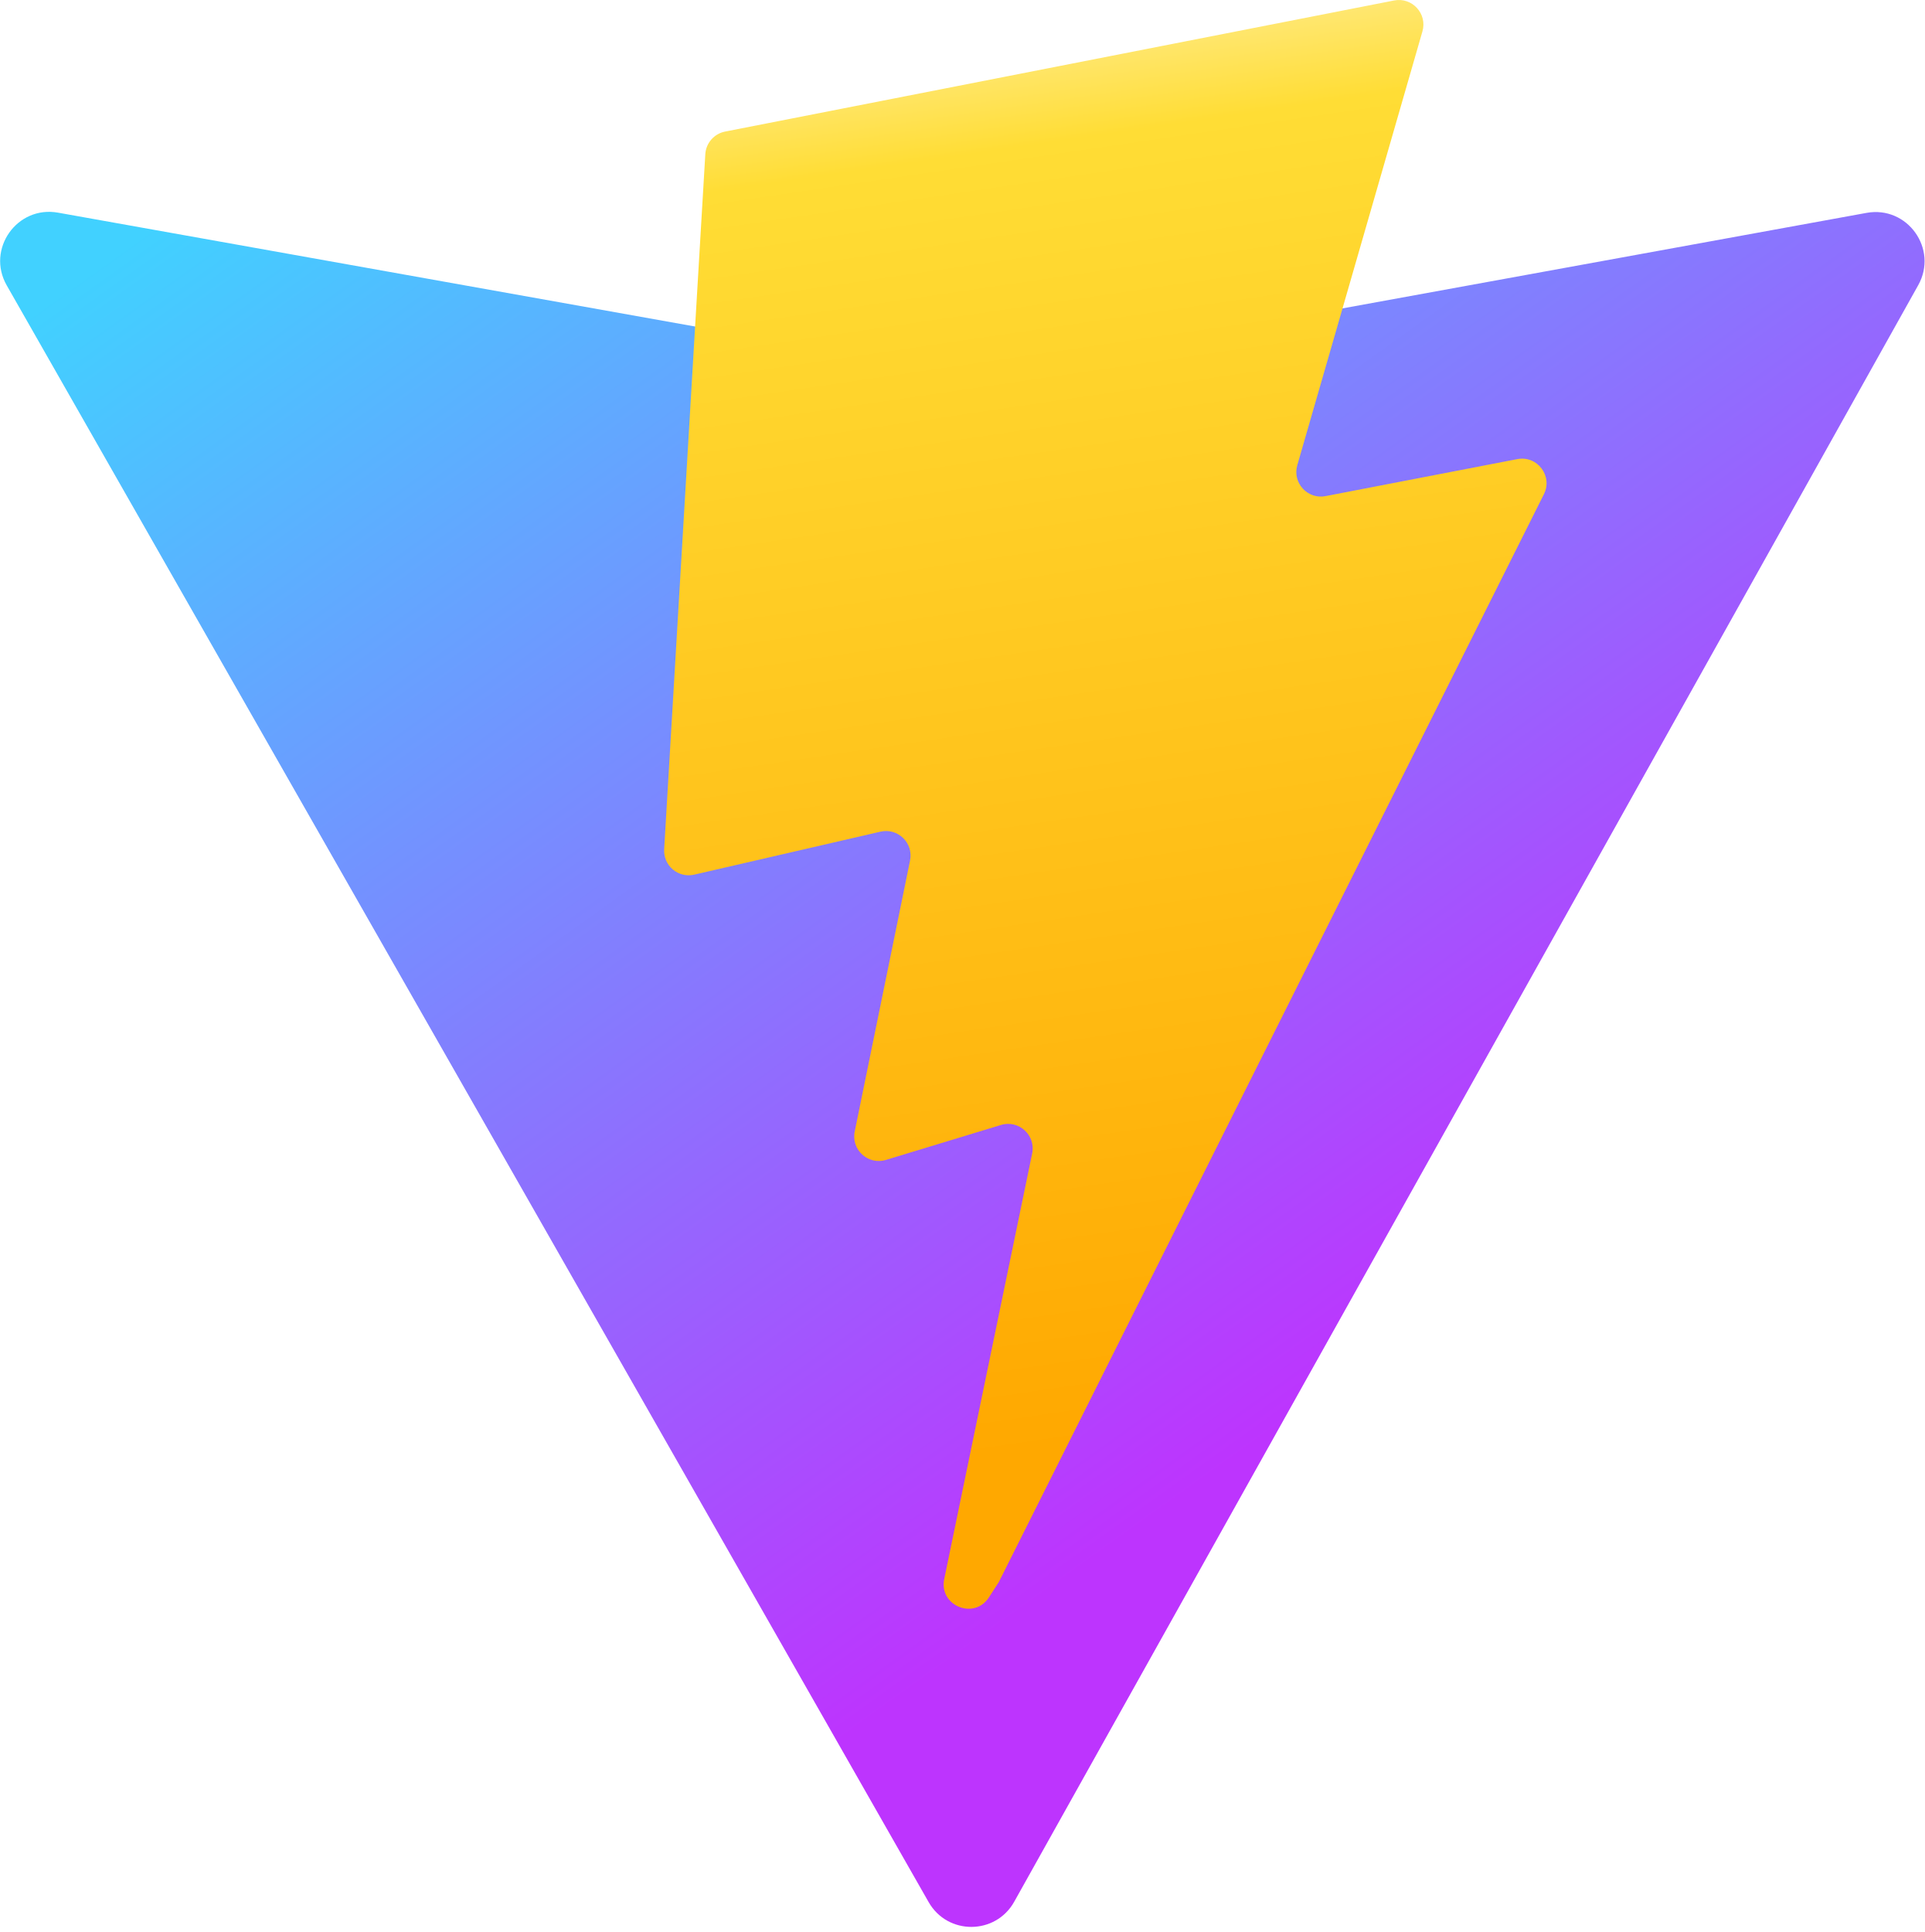
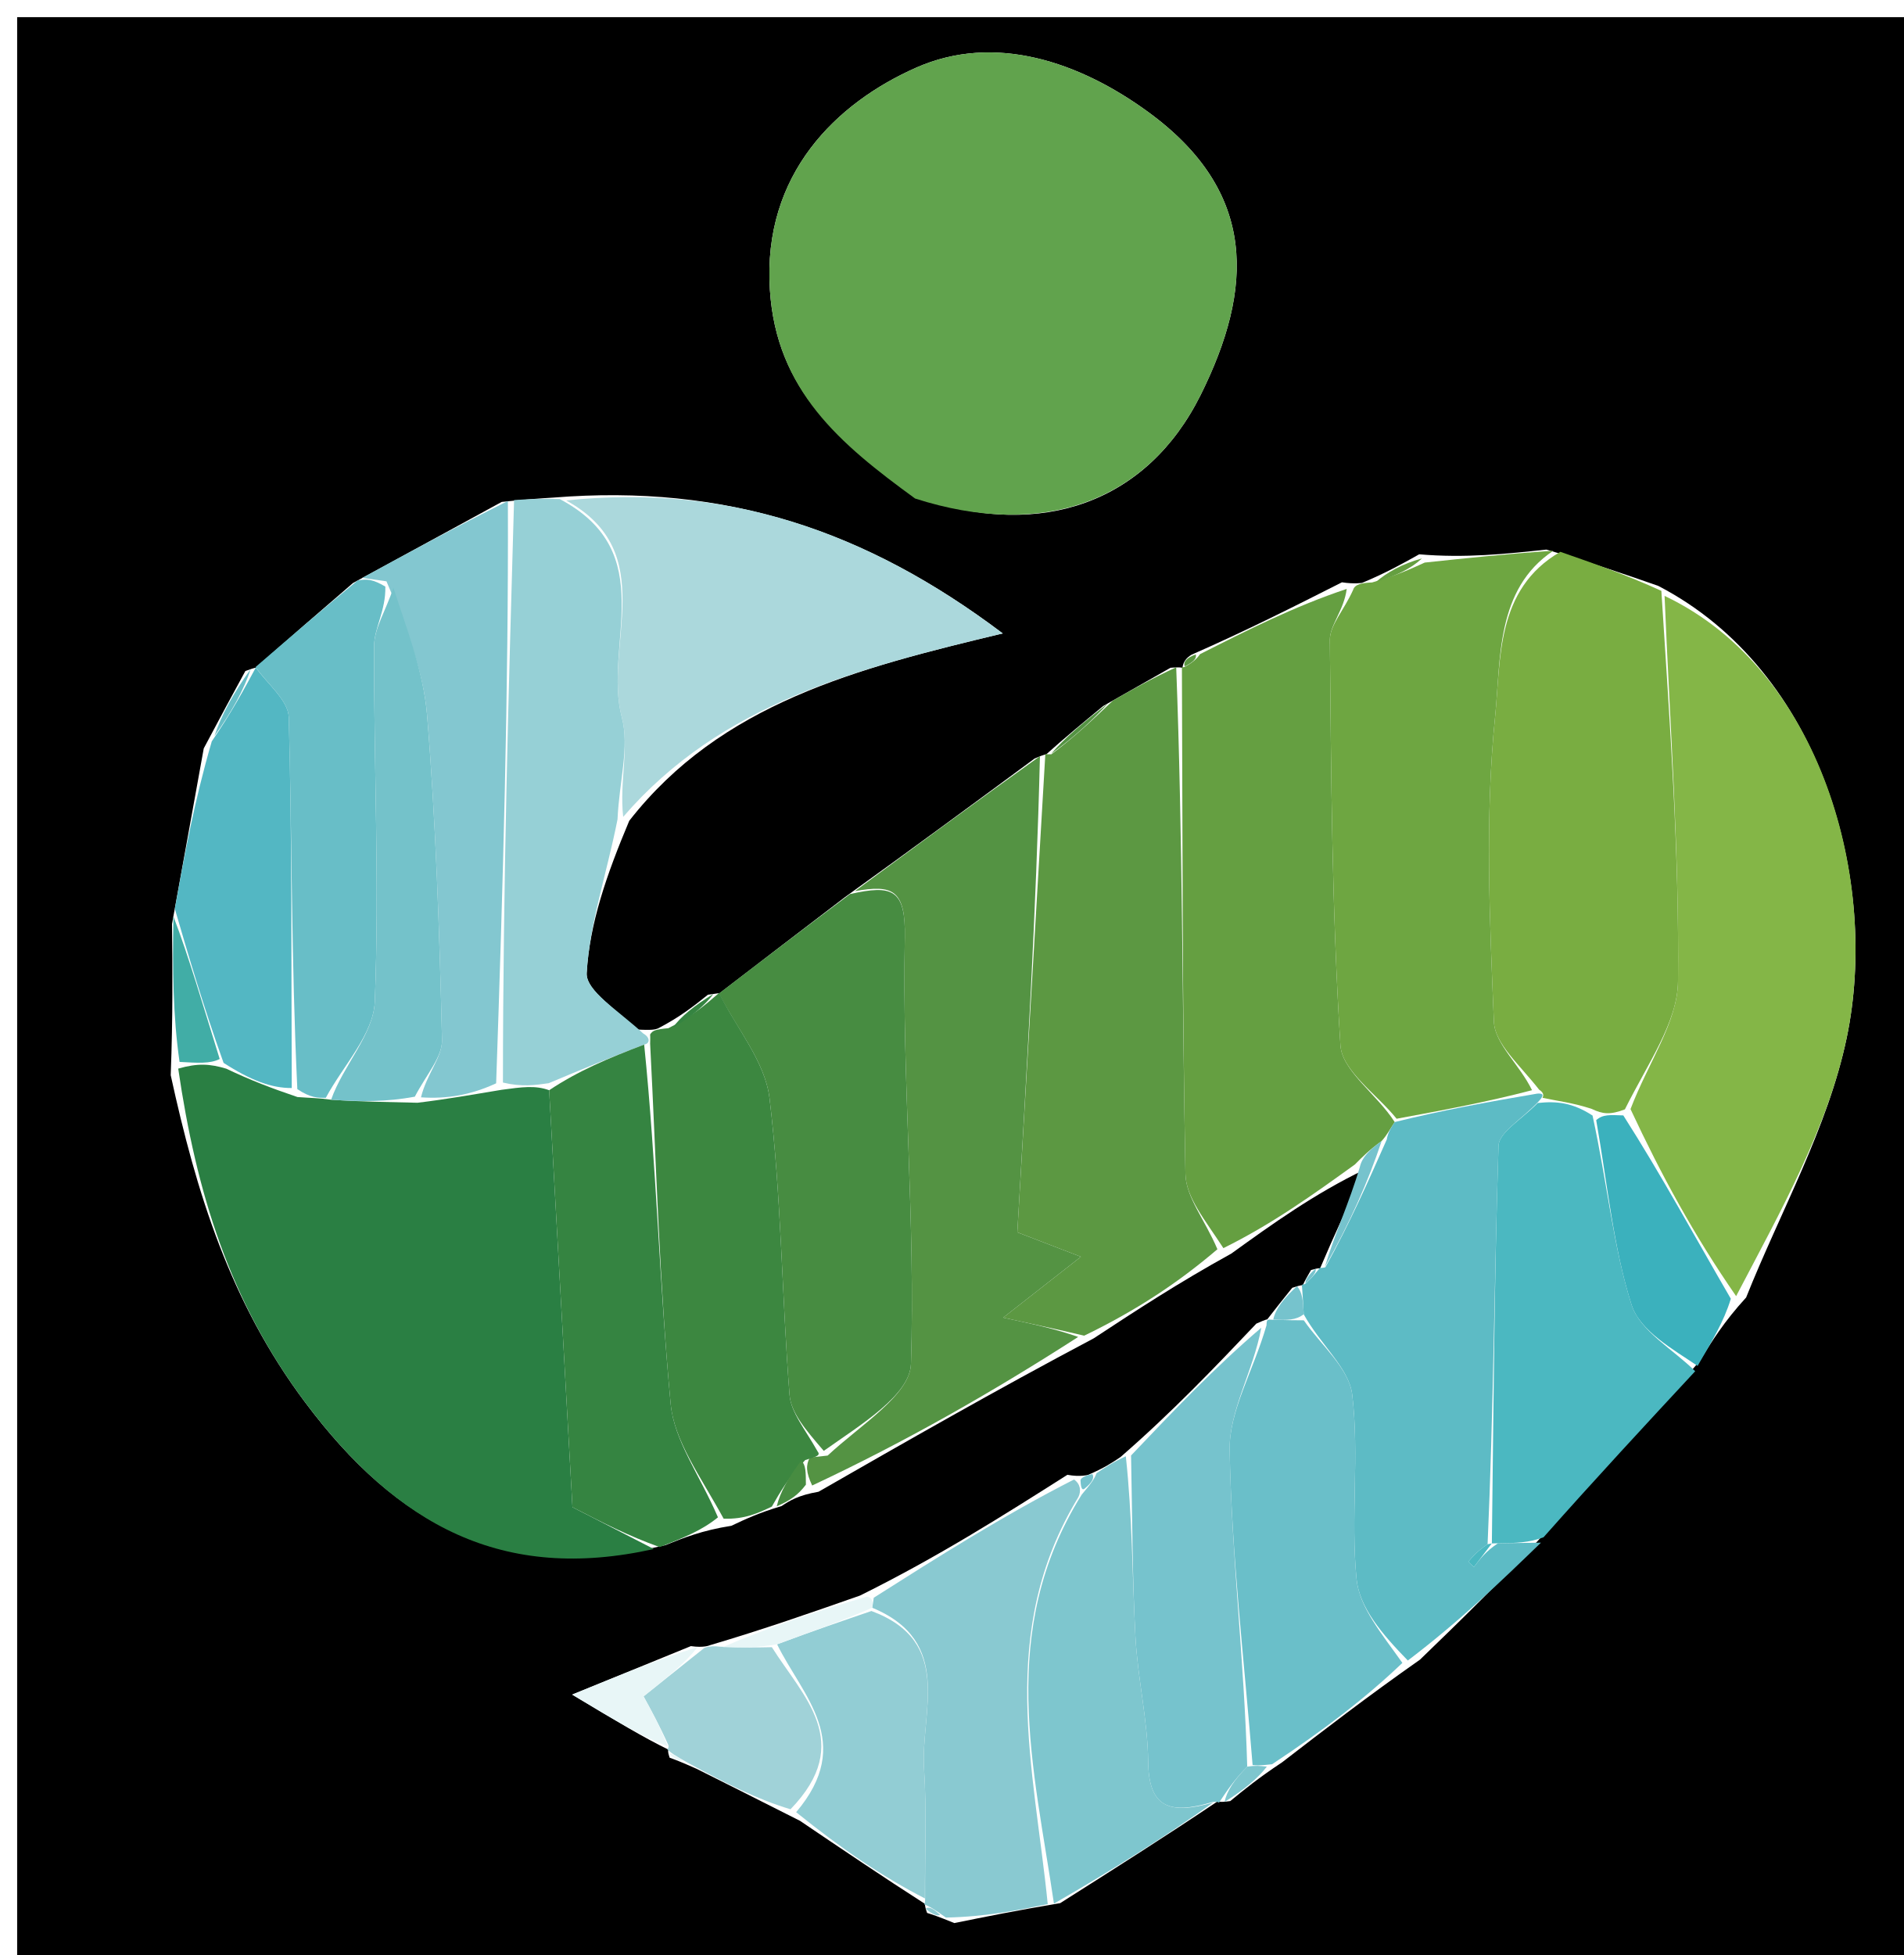
- <svg xmlns="http://www.w3.org/2000/svg" aria-hidden="true" role="img" class="iconify iconify--logos" width="31.88" height="32" preserveAspectRatio="xMidYMid meet" viewBox="0 0 256 257">
-   <defs>
-     <linearGradient id="IconifyId1813088fe1fbc01fb466" x1="-.828%" x2="57.636%" y1="7.652%" y2="78.411%">
-       <stop offset="0%" stop-color="#41D1FF" />
-       <stop offset="100%" stop-color="#BD34FE" />
-     </linearGradient>
-     <linearGradient id="IconifyId1813088fe1fbc01fb467" x1="43.376%" x2="50.316%" y1="2.242%" y2="89.03%">
-       <stop offset="0%" stop-color="#FFEA83" />
-       <stop offset="8.333%" stop-color="#FFDD35" />
-       <stop offset="100%" stop-color="#FFA800" />
-     </linearGradient>
-   </defs>
-   <path fill="url(#IconifyId1813088fe1fbc01fb466)" d="M255.153 37.938L134.897 252.976c-2.483 4.44-8.862 4.466-11.382.048L.875 37.958c-2.746-4.814 1.371-10.646 6.827-9.67l120.385 21.517a6.537 6.537 0 0 0 2.322-.004l117.867-21.483c5.438-.991 9.574 4.796 6.877 9.62Z" />
-   <path fill="url(#IconifyId1813088fe1fbc01fb467)" d="M185.432.063L96.44 17.501a3.268 3.268 0 0 0-2.634 3.014l-5.474 92.456a3.268 3.268 0 0 0 3.997 3.378l24.777-5.718c2.318-.535 4.413 1.507 3.936 3.838l-7.361 36.047c-.495 2.426 1.782 4.5 4.151 3.78l15.304-4.649c2.372-.72 4.652 1.36 4.15 3.788l-11.698 56.621c-.732 3.542 3.979 5.473 5.943 2.437l1.313-2.028l72.516-144.72c1.215-2.423-.88-5.186-3.54-4.672l-25.505 4.922c-2.396.462-4.435-1.77-3.759-4.114l16.646-57.705c.677-2.35-1.37-4.583-3.769-4.113Z" />
+ <svg xmlns="http://www.w3.org/2000/svg" version="1.1" id="Layer_1" x="0px" y="0px" width="100%" viewBox="0 0 111 114" enable-background="new 0 0 111 114" xml:space="preserve">
+   <path fill="#000000" opacity="1" stroke="none" d=" M67,115   C44.667,115 22.833,115 1,115   C1,77 1,39 1,1   C38,1 75,1 112,1   C112,39 112,77 112,115   C97.167,115 82.333,115 67,115  M75.973,74.948   C75.973,74.948 75.92,74.904 75.36,75.095   C74.873,75.7 74.386,76.306 73.902,76.937   C73.902,76.937 73.873,76.91 73.268,77.182   C70.832,79.745 68.396,82.308 65.347,84.962   C64.879,85.277 64.412,85.592 63.467,85.999   C63.467,85.999 63.002,86.139 62.247,85.999   C58.483,88.388 54.719,90.778 50.157,93.039   C47.353,94.022 44.55,95.005 41.388,95.939   C41.388,95.939 41.065,96.1 40.288,95.989   C38.408,96.757 36.528,97.524 33.366,98.815   C36.11,100.463 37.526,101.313 39.008,102.038   C39.008,102.038 38.882,101.973 39.05,102.494   C39.361,102.607 39.671,102.719 40.617,103.14   C42.411,104.038 44.204,104.937 46.656,106.177   C49.083,107.819 51.51,109.461 53.962,111.032   C53.962,111.032 53.889,111.049 54.066,111.547   C54.369,111.642 54.673,111.737 55.653,112.138   C57.469,111.77 59.285,111.402 61.826,110.976   C64.922,109.014 68.018,107.051 71.015,105.035   C71.015,105.035 71.088,105.12 71.746,105.024   C72.55,104.363 73.354,103.701 74.774,102.76   C77.241,100.857 79.708,98.955 82.811,96.776   C85.162,94.503 87.514,92.23 90.164,89.326   C93.062,86.204 95.961,83.081 99.139,79.339   C99.83,78.215 100.521,77.09 101.829,75.66   C103.838,70.629 106.595,65.756 107.691,60.534   C109.601,51.441 106.274,39.12 96.699,34.162   C94.798,33.5 92.897,32.839 90.178,32.048   C87.814,32.301 85.449,32.553 82.763,32.323   C81.802,32.862 80.841,33.401 79.439,33.987   C79.439,33.987 79.002,34.068 78.257,33.956   C75.499,35.352 72.741,36.748 69.487,38.178   C69.186,38.356 68.985,38.613 68.959,38.952   C68.959,38.952 68.926,38.884 68.26,38.94   C67.14,39.578 66.02,40.216 64.335,41.17   C63.207,42.101 62.079,43.031 60.999,44   C60.999,44 60.962,43.952 60.331,44.235   C56.839,46.811 53.346,49.388 49.29,52.303   C46.836,54.179 44.383,56.055 41.963,57.915   C41.963,57.915 41.925,57.908 41.283,58.005   C40.48,58.649 39.676,59.293 38.371,59.971   C38.214,60.03 38.056,60.088 37.092,60.03   C36.075,58.93 34.155,57.778 34.215,56.741   C34.382,53.854 35.371,51.014 36.696,47.862   C42.041,41.022 49.929,38.98 58.477,36.936   C50.484,30.905 42.311,28.206 32.266,29.016   C31.504,29.064 30.741,29.112 29.26,29.267   C26.549,30.743 23.837,32.22 20.583,33.999   C18.69,35.631 16.796,37.264 14.919,38.939   C14.919,38.939 14.931,38.902 14.309,39.129   C13.604,40.425 12.898,41.72 11.882,43.641   C11.32,46.759 10.757,49.876 10.032,53.878   C10.059,56.557 10.086,59.236 9.956,62.698   C11.446,69.511 13.393,75.895 17.791,81.769   C23.178,88.966 29.314,92.291 38.804,90.102   C39.866,89.673 40.927,89.244 42.652,88.972   C43.439,88.599 44.226,88.226 45.581,87.82   C46.055,87.508 46.529,87.197 47.736,86.986   C52.853,84.052 57.971,81.118 63.785,78.04   C66.226,76.436 68.667,74.832 71.808,73.098   C74.21,71.366 76.613,69.634 79.588,68.196   C78.694,70.116 77.801,72.037 76.977,73.974   C76.977,73.974 76.99,73.903 76.455,74.057   C76.275,74.367 76.096,74.677 75.973,74.948  M53.767,29.089   C60.772,31.447 66.903,29.297 70.024,23.02   C73.101,16.831 73.354,11.203 66.966,6.535   C62.96,3.608 58.014,1.916 53.427,3.945   C48.79,5.996 44.464,10.136 44.897,16.891   C45.275,22.783 48.973,25.873 53.767,29.089  z" />
+   <path fill="#61A34D" opacity="1" stroke="none" d=" M53.366,29.07   C48.973,25.873 45.275,22.783 44.897,16.891   C44.464,10.136 48.79,5.996 53.427,3.945   C58.014,1.916 62.96,3.608 66.966,6.535   C73.354,11.203 73.101,16.831 70.024,23.02   C66.903,29.297 60.772,31.447 53.366,29.07  z" />
+   <path fill="#2A7F43" opacity="1" stroke="none" d=" M38.13,90.326   C29.314,92.291 23.178,88.966 17.791,81.769   C13.393,75.895 11.446,69.511 10.393,62.313   C11.544,61.982 12.257,62.036 13.197,62.317   C14.623,62.998 15.822,63.452 17.348,63.971   C18.116,64.029 18.558,64.022 19.31,64.127   C21.076,64.248 22.531,64.257 24.347,64.304   C26.09,64.093 27.473,63.843 29.251,63.549   C30.432,63.39 31.216,63.276 32.025,63.573   C32.507,72.192 32.966,80.401 33.384,87.887   C35.123,88.781 36.627,89.553 38.13,90.326  z" />
+   <path fill="#659F41" opacity="1" stroke="none" d=" M69.983,38.144   C72.741,36.748 75.499,35.352 78.537,34.341   C78.376,35.592 77.545,36.46 77.553,37.321   C77.625,45.203 77.673,53.094 78.17,60.955   C78.264,62.445 80.304,63.812 81.335,65.43   C81.039,65.868 80.923,66.14 80.574,66.535   C79.854,67.054 79.434,67.478 79.015,67.902   C76.613,69.634 74.21,71.366 71.345,72.781   C70.273,71.132 69.158,69.81 69.132,68.467   C68.941,58.608 68.968,48.745 68.926,38.884   C68.926,38.884 68.959,38.952 69.136,38.861   C69.582,38.611 69.805,38.402 69.983,38.144  z" />
+   <path fill="#84B647" opacity="1" stroke="none" d=" M97.073,34.747   C106.274,39.12 109.601,51.441 107.691,60.534   C106.595,65.756 103.838,70.629 101.246,75.581   C98.774,72.01 96.885,68.518 95.087,64.674   C96.119,61.957 97.831,59.6 97.857,57.225   C97.936,49.736 97.382,42.24 97.073,34.747  z" />
+   <path fill="#79AD41" opacity="1" stroke="none" d=" M96.886,34.454   C97.382,42.24 97.936,49.736 97.857,57.225   C97.831,59.6 96.119,61.957 94.759,64.69   C93.904,65.015 93.468,64.972 92.819,64.66   C91.705,64.296 90.805,64.2 89.954,64.016   C90.003,63.928 90.074,63.739 89.759,63.542   C88.632,62.094 87.173,60.868 87.12,59.584   C86.874,53.656 86.591,47.667 87.19,41.788   C87.528,38.471 87.216,34.359 90.995,32.178   C92.897,32.839 94.798,33.5 96.886,34.454  z" />
+   <path fill="#5C9842" opacity="1" stroke="none" d=" M68.593,38.912   C68.968,48.745 68.941,58.608 69.132,68.467   C69.158,69.81 70.273,71.132 70.996,72.846   C68.667,74.832 66.226,76.436 63.226,77.886   C61.526,77.487 60.384,77.241 58.501,76.834   C60.293,75.431 61.421,74.548 63.035,73.284   C60.98,72.494 59.581,71.956 59.327,71.858   C59.894,62.171 60.428,53.062 60.962,43.952   C60.962,43.952 60.999,44 61.317,43.982   C62.722,42.927 63.811,41.89 64.899,40.854   C66.02,40.216 67.14,39.578 68.593,38.912  M65.505,46.467   C65.505,46.467 65.525,46.515 65.505,46.467  z" />
+   <path fill="#549343" opacity="1" stroke="none" d=" M60.647,44.093   C60.428,53.062 59.894,62.171 59.327,71.858   C59.581,71.956 60.98,72.494 63.035,73.284   C61.421,74.548 60.293,75.431 58.501,76.834   C60.384,77.241 61.526,77.487 62.877,77.959   C57.971,81.118 52.853,84.052 47.364,86.623   C46.994,85.845 46.995,85.429 47.224,84.991   C47.453,84.969 47.908,84.913 48.266,84.877   C50.198,83.074 53.066,81.348 53.124,79.533   C53.388,71.261 52.602,62.959 52.766,54.679   C52.822,51.836 52.036,51.583 49.854,51.964   C53.346,49.388 56.839,46.811 60.647,44.093  z" />
+   <path fill="#6EA641" opacity="1" stroke="none" d=" M90.587,32.113   C87.216,34.359 87.528,38.471 87.19,41.788   C86.591,47.667 86.874,53.656 87.12,59.584   C87.173,60.868 88.632,62.094 89.343,63.572   C86.644,64.278 84.045,64.757 81.446,65.236   C80.304,63.812 78.264,62.445 78.17,60.955   C77.673,53.094 77.625,45.203 77.553,37.321   C77.545,36.46 78.376,35.592 78.91,34.397   C79.002,34.068 79.439,33.987 80.017,33.964   C81.426,33.563 82.255,33.184 83.085,32.805   C85.449,32.553 87.814,32.301 90.587,32.113  z" />
+   <path fill="#5DBBC5" opacity="1" stroke="none" d=" M81.335,65.43   C84.045,64.757 86.644,64.278 89.658,63.769   C90.074,63.739 90.003,63.928 89.725,64.229   C88.73,65.289 87.416,66.028 87.39,66.81   C87.138,74.536 87.1,82.269 86.752,90.047   C86.207,90.413 85.908,90.731 85.629,91.065   C85.623,91.072 85.841,91.266 85.955,91.373   C86.303,90.915 86.651,90.457 87.358,89.992   C88.432,89.975 89.149,89.966 89.865,89.956   C87.514,92.23 85.162,94.503 82.101,96.829   C80.595,95.284 79.276,93.739 79.111,92.079   C78.756,88.518 79.284,84.862 78.857,81.317   C78.673,79.783 77.02,78.427 76.03,76.642   C75.99,75.83 75.955,75.367 75.92,74.904   C75.92,74.904 75.973,74.948 76.165,74.832   C76.568,74.445 76.779,74.174 76.99,73.903   C76.99,73.903 76.977,73.974 77.293,73.897   C78.698,71.36 79.786,68.901 80.875,66.442   C80.923,66.14 81.039,65.868 81.335,65.43  M82.505,92.465   C82.505,92.465 82.526,92.515 82.505,92.465  z" />
+   <path fill="#478C41" opacity="1" stroke="none" d=" M49.572,52.134   C52.036,51.583 52.822,51.836 52.766,54.679   C52.602,62.959 53.388,71.261 53.124,79.533   C53.066,81.348 50.198,83.074 48.04,84.603   C46.965,83.355 46.124,82.373 46.043,81.332   C45.592,75.568 45.565,69.761 44.875,64.031   C44.619,61.91 42.952,59.96 41.929,57.931   C44.383,56.055 46.836,54.179 49.572,52.134  z" />
+   <path fill="#ABD8DC" opacity="1" stroke="none" d=" M33.016,29.183   C42.311,28.206 50.484,30.905 58.477,36.936   C49.929,38.98 42.041,41.022 36.342,47.634   C36.112,45.545 36.717,43.558 36.266,41.849   C35.153,37.635 38.557,32.226 33.016,29.183  z" />
+   <path fill="#4BB8C1" opacity="1" stroke="none" d=" M90.015,89.641   C89.149,89.966 88.432,89.975 87.358,89.992   C87,90 87.001,90.001 87.001,90.001   C87.1,82.269 87.138,74.536 87.39,66.81   C87.416,66.028 88.73,65.289 89.675,64.317   C90.805,64.2 91.705,64.296 92.873,65.05   C93.765,69.182 94.087,72.751 95.149,76.086   C95.637,77.616 97.577,78.682 98.859,79.959   C95.961,83.081 93.062,86.204 90.015,89.641  z" />
+   <path fill="#96D0D6" opacity="1" stroke="none" d=" M32.641,29.1   C38.557,32.226 35.153,37.635 36.266,41.849   C36.717,43.558 36.112,45.545 36.012,47.78   C35.371,51.014 34.382,53.854 34.215,56.741   C34.155,57.778 36.075,58.93 37.51,60.264   C37.929,60.497 37.914,60.85 37.566,60.913   C35.479,61.706 33.74,62.434 32.001,63.163   C31.216,63.276 30.432,63.39 29.33,63.126   C29.335,51.551 29.657,40.355 29.979,29.159   C30.741,29.112 31.504,29.064 32.641,29.1  z" />
+   <path fill="#3C8740" opacity="1" stroke="none" d=" M37.914,60.85   C37.914,60.85 37.929,60.497 37.914,60.322   C38.056,60.088 38.214,60.03 38.977,59.956   C40.364,59.263 41.144,58.586 41.925,57.908   C41.925,57.908 41.963,57.915 41.946,57.923   C42.952,59.96 44.619,61.91 44.875,64.031   C45.565,69.761 45.592,75.568 46.043,81.332   C46.124,82.373 46.965,83.355 47.682,84.639   C47.908,84.913 47.453,84.969 46.958,85.14   C45.98,86.158 45.496,87.005 45.012,87.852   C44.226,88.226 43.439,88.599 42.201,88.557   C40.833,86.053 39.315,84.021 39.111,81.865   C38.453,74.884 38.276,67.858 37.914,60.85  z" />
+   <path fill="#358441" opacity="1" stroke="none" d=" M37.566,60.913   C38.276,67.858 38.453,74.884 39.111,81.865   C39.315,84.021 40.833,86.053 41.869,88.479   C40.927,89.244 39.866,89.673 38.467,90.214   C36.627,89.553 35.123,88.781 33.384,87.887   C32.966,80.401 32.507,72.192 32.025,63.573   C33.74,62.434 35.479,61.706 37.566,60.913  z" />
+   <path fill="#89C9D1" opacity="1" stroke="none" d=" M50.955,93.167   C54.719,90.778 58.483,88.388 62.635,86.272   C63.024,86.546 63.05,86.952 62.892,87.291   C58.102,95.146 60.313,103.14 61.101,111.034   C59.285,111.402 57.469,111.77 55.164,111.817   C54.44,111.299 54.178,111.15 53.889,111.049   C53.889,111.049 53.962,111.032 53.95,110.666   C53.932,107.915 54.044,105.522 53.889,103.147   C53.674,99.835 55.646,95.732 50.863,93.75   C50.906,93.558 50.955,93.167 50.955,93.167  z" />
+   <path fill="#76C3CD" opacity="1" stroke="none" d=" M65.96,84.872   C68.396,82.308 70.832,79.745 73.555,77.422   C73.089,79.96 71.669,82.271 71.71,84.555   C71.822,90.683 72.559,96.801 72.735,103.016   C71.977,103.78 71.533,104.45 71.088,105.12   C71.088,105.12 71.015,105.035 70.698,105.083   C68.177,105.841 66.987,105.379 66.958,102.723   C66.93,100.286 66.343,97.859 66.214,95.417   C66.028,91.907 66.035,88.387 65.96,84.872  z" />
+   <path fill="#83C7D0" opacity="1" stroke="none" d=" M29.619,29.213   C29.657,40.355 29.335,51.551 28.934,63.171   C27.473,63.843 26.09,64.093 24.551,63.988   C24.879,62.636 25.801,61.628 25.777,60.643   C25.626,54.321 25.422,47.992 24.905,41.692   C24.691,39.081 23.664,36.537 22.537,33.898   C21.753,33.788 21.439,33.742 21.126,33.697   C23.837,32.22 26.549,30.743 29.619,29.213  z" />
+   <path fill="#6ABFC9" opacity="1" stroke="none" d=" M73.048,102.923   C72.559,96.801 71.822,90.683 71.71,84.555   C71.669,82.271 73.089,79.96 73.858,77.286   C73.873,76.91 73.902,76.937 74.255,76.96   C75.083,76.985 75.558,76.988 76.034,76.99   C77.02,78.427 78.673,79.783 78.857,81.317   C79.284,84.862 78.756,88.518 79.111,92.079   C79.276,93.739 80.595,95.284 81.783,96.967   C79.708,98.955 77.241,100.857 74.188,102.874   C73.417,102.966 73.232,102.945 73.048,102.923  z" />
+   <path fill="#68BEC7" opacity="1" stroke="none" d=" M20.854,33.848   C21.439,33.742 21.753,33.788 22.472,34.204   C22.506,35.605 21.819,36.636 21.816,37.669   C21.795,44.584 22.135,51.509 21.857,58.41   C21.78,60.314 19.999,62.149 19.001,64.015   C18.558,64.022 18.116,64.029 17.34,63.51   C16.981,55.933 17.034,48.879 16.84,41.831   C16.813,40.836 15.579,39.874 14.903,38.896   C16.796,37.264 18.69,35.631 20.854,33.848  z" />
+   <path fill="#7EC6CE" opacity="1" stroke="none" d=" M65.654,84.917   C66.035,88.387 66.028,91.907 66.214,95.417   C66.343,97.859 66.93,100.286 66.958,102.723   C66.987,105.379 68.177,105.841 70.748,105.11   C68.018,107.051 64.922,109.014 61.463,111.005   C60.313,103.14 58.102,95.146 63.082,87.155   C63.665,86.466 63.837,86.208 63.944,85.907   C64.412,85.592 64.879,85.277 65.654,84.917  z" />
+   <path fill="#53B7C3" opacity="1" stroke="none" d=" M14.911,38.918   C15.579,39.874 16.813,40.836 16.84,41.831   C17.034,48.879 16.981,55.933 17.014,63.445   C15.822,63.452 14.623,62.998 13.039,61.979   C11.834,58.607 11.015,55.801 10.195,52.994   C10.757,49.876 11.32,46.759 12.351,43.228   C13.523,41.511 14.227,40.207 14.931,38.902   C14.931,38.902 14.919,38.939 14.911,38.918  z" />
+   <path fill="#92CDD4" opacity="1" stroke="none" d=" M50.82,93.941   C55.646,95.732 53.674,99.835 53.889,103.147   C54.044,105.522 53.932,107.915 53.938,110.702   C51.51,109.461 49.083,107.819 46.429,105.673   C49.88,101.598 46.802,98.908 45.318,95.883   C47.356,95.124 49.088,94.533 50.82,93.941  z" />
+   <path fill="#A0D2D8" opacity="1" stroke="none" d=" M45.013,96.051   C46.802,98.908 49.88,101.598 46.1,105.502   C44.204,104.937 42.411,104.038 40.142,102.809   C39.364,102.374 39.102,102.205 38.882,101.973   C38.882,101.973 39.008,102.038 38.982,101.773   C38.449,100.587 37.942,99.667 37.531,98.92   C38.877,97.846 39.971,96.973 41.065,96.1   C41.065,96.1 41.388,95.939 41.974,96.021   C43.377,96.086 44.195,96.068 45.013,96.051  z" />
+   <path fill="#3BB1BD" opacity="1" stroke="none" d=" M98.999,79.649   C97.577,78.682 95.637,77.616 95.149,76.086   C94.087,72.751 93.765,69.182 93.086,65.318   C93.468,64.972 93.904,65.015 94.667,65.042   C96.885,68.518 98.774,72.01 100.938,75.734   C100.521,77.09 99.83,78.215 98.999,79.649  z" />
+   <path fill="#E8F6F7" opacity="1" stroke="none" d=" M40.676,96.045   C39.971,96.973 38.877,97.846 37.531,98.92   C37.942,99.667 38.449,100.587 38.949,101.836   C37.526,101.313 36.11,100.463 33.366,98.815   C36.528,97.524 38.408,96.757 40.676,96.045  z" />
+   <path fill="#E8F6F7" opacity="1" stroke="none" d=" M45.318,95.883   C44.195,96.068 43.377,96.086 42.153,96.046   C44.55,95.005 47.353,94.022 50.556,93.103   C50.955,93.167 50.906,93.558 50.863,93.75   C49.088,94.533 47.356,95.124 45.318,95.883  z" />
+   <path fill="#41ADA6" opacity="1" stroke="none" d=" M10.113,53.436   C11.015,55.801 11.834,58.607 12.812,61.752   C12.257,62.036 11.544,61.982 10.471,61.922   C10.086,59.236 10.059,56.557 10.113,53.436  z" />
+   <path fill="#76C3CD" opacity="1" stroke="none" d=" M80.574,66.535   C79.786,68.901 78.698,71.36 77.258,73.888   C77.801,72.037 78.694,70.116 79.301,68.049   C79.434,67.478 79.854,67.054 80.574,66.535  z" />
+   <path fill="#549343" opacity="1" stroke="none" d=" M64.617,41.012   C63.811,41.89 62.722,42.927 61.293,43.963   C62.079,43.031 63.207,42.101 64.617,41.012  z" />
+   <path fill="#68BEC7" opacity="1" stroke="none" d=" M14.62,39.016   C14.227,40.207 13.523,41.511 12.506,42.916   C12.898,41.72 13.604,40.425 14.62,39.016  z" />
+   <path fill="#358441" opacity="1" stroke="none" d=" M41.604,57.957   C41.144,58.586 40.364,59.263 39.228,59.939   C39.676,59.293 40.48,58.649 41.604,57.957  z" />
+   <path fill="#7EC6CE" opacity="1" stroke="none" d=" M72.735,103.016   C73.232,102.945 73.417,102.966 73.88,103.014   C73.354,103.701 72.55,104.363 71.417,105.072   C71.533,104.45 71.977,103.78 72.735,103.016  z" />
+   <path fill="#478C41" opacity="1" stroke="none" d=" M45.297,87.836   C45.496,87.005 45.98,86.158 46.73,85.162   C46.995,85.429 46.994,85.845 46.998,86.573   C46.529,87.197 46.055,87.508 45.297,87.836  z" />
+   <path fill="#659F41" opacity="1" stroke="none" d=" M82.924,32.564   C82.255,33.184 81.426,33.563 80.238,33.941   C80.841,33.401 81.802,32.862 82.924,32.564  z" />
+   <path fill="#76C3CD" opacity="1" stroke="none" d=" M76.03,76.642   C75.558,76.988 75.083,76.985 74.253,76.947   C74.386,76.306 74.873,75.7 75.64,74.999   C75.955,75.367 75.99,75.83 76.03,76.642  z" />
+   <path fill="#76C3CD" opacity="1" stroke="none" d=" M63.706,85.953   C63.837,86.208 63.665,86.466 63.239,86.816   C63.05,86.952 63.024,86.546 63.013,86.342   C63.002,86.139 63.467,85.999 63.706,85.953  z" />
+   <path fill="#76C3CD" opacity="1" stroke="none" d=" M76.722,73.98   C76.779,74.174 76.568,74.445 76.137,74.852   C76.096,74.677 76.275,74.367 76.722,73.98  z" />
+   <path fill="#5C9842" opacity="1" stroke="none" d=" M69.735,38.161   C69.805,38.402 69.582,38.611 69.098,38.859   C68.985,38.613 69.186,38.356 69.735,38.161  z" />
+   <path fill="#E8F6F7" opacity="1" stroke="none" d=" M38.966,102.234   C39.102,102.205 39.364,102.374 39.824,102.655   C39.671,102.719 39.361,102.607 38.966,102.234  z" />
+   <path fill="#92CDD4" opacity="1" stroke="none" d=" M53.977,111.298   C54.178,111.15 54.44,111.299 54.826,111.664   C54.673,111.737 54.369,111.642 53.977,111.298  z" />
+   <path fill="#74C2CA" opacity="1" stroke="none" d=" M19.31,64.127   C19.999,62.149 21.78,60.314 21.857,58.41   C22.135,51.509 21.795,44.584 21.816,37.669   C21.819,36.636 22.506,35.605 22.942,34.268   C23.664,36.537 24.691,39.081 24.905,41.692   C25.422,47.992 25.626,54.321 25.777,60.643   C25.801,61.628 24.879,62.636 24.191,63.95   C22.531,64.257 21.076,64.248 19.31,64.127  z" />
+   <path fill="#659F41" opacity="1" stroke="none" d=" M65.515,46.491   C65.525,46.515 65.505,46.467 65.515,46.491  z" />
+   <path fill="#4BB8C1" opacity="1" stroke="none" d=" M87,90   C86.651,90.457 86.303,90.915 85.955,91.373   C85.841,91.266 85.623,91.072 85.629,91.065   C85.908,90.731 86.207,90.413 86.752,90.047   C87.001,90.001 87,90 87,90  z" />
+   <path fill="#6ABFC9" opacity="1" stroke="none" d=" M82.516,92.49   C82.526,92.515 82.505,92.465 82.516,92.49  z" />
</svg>
